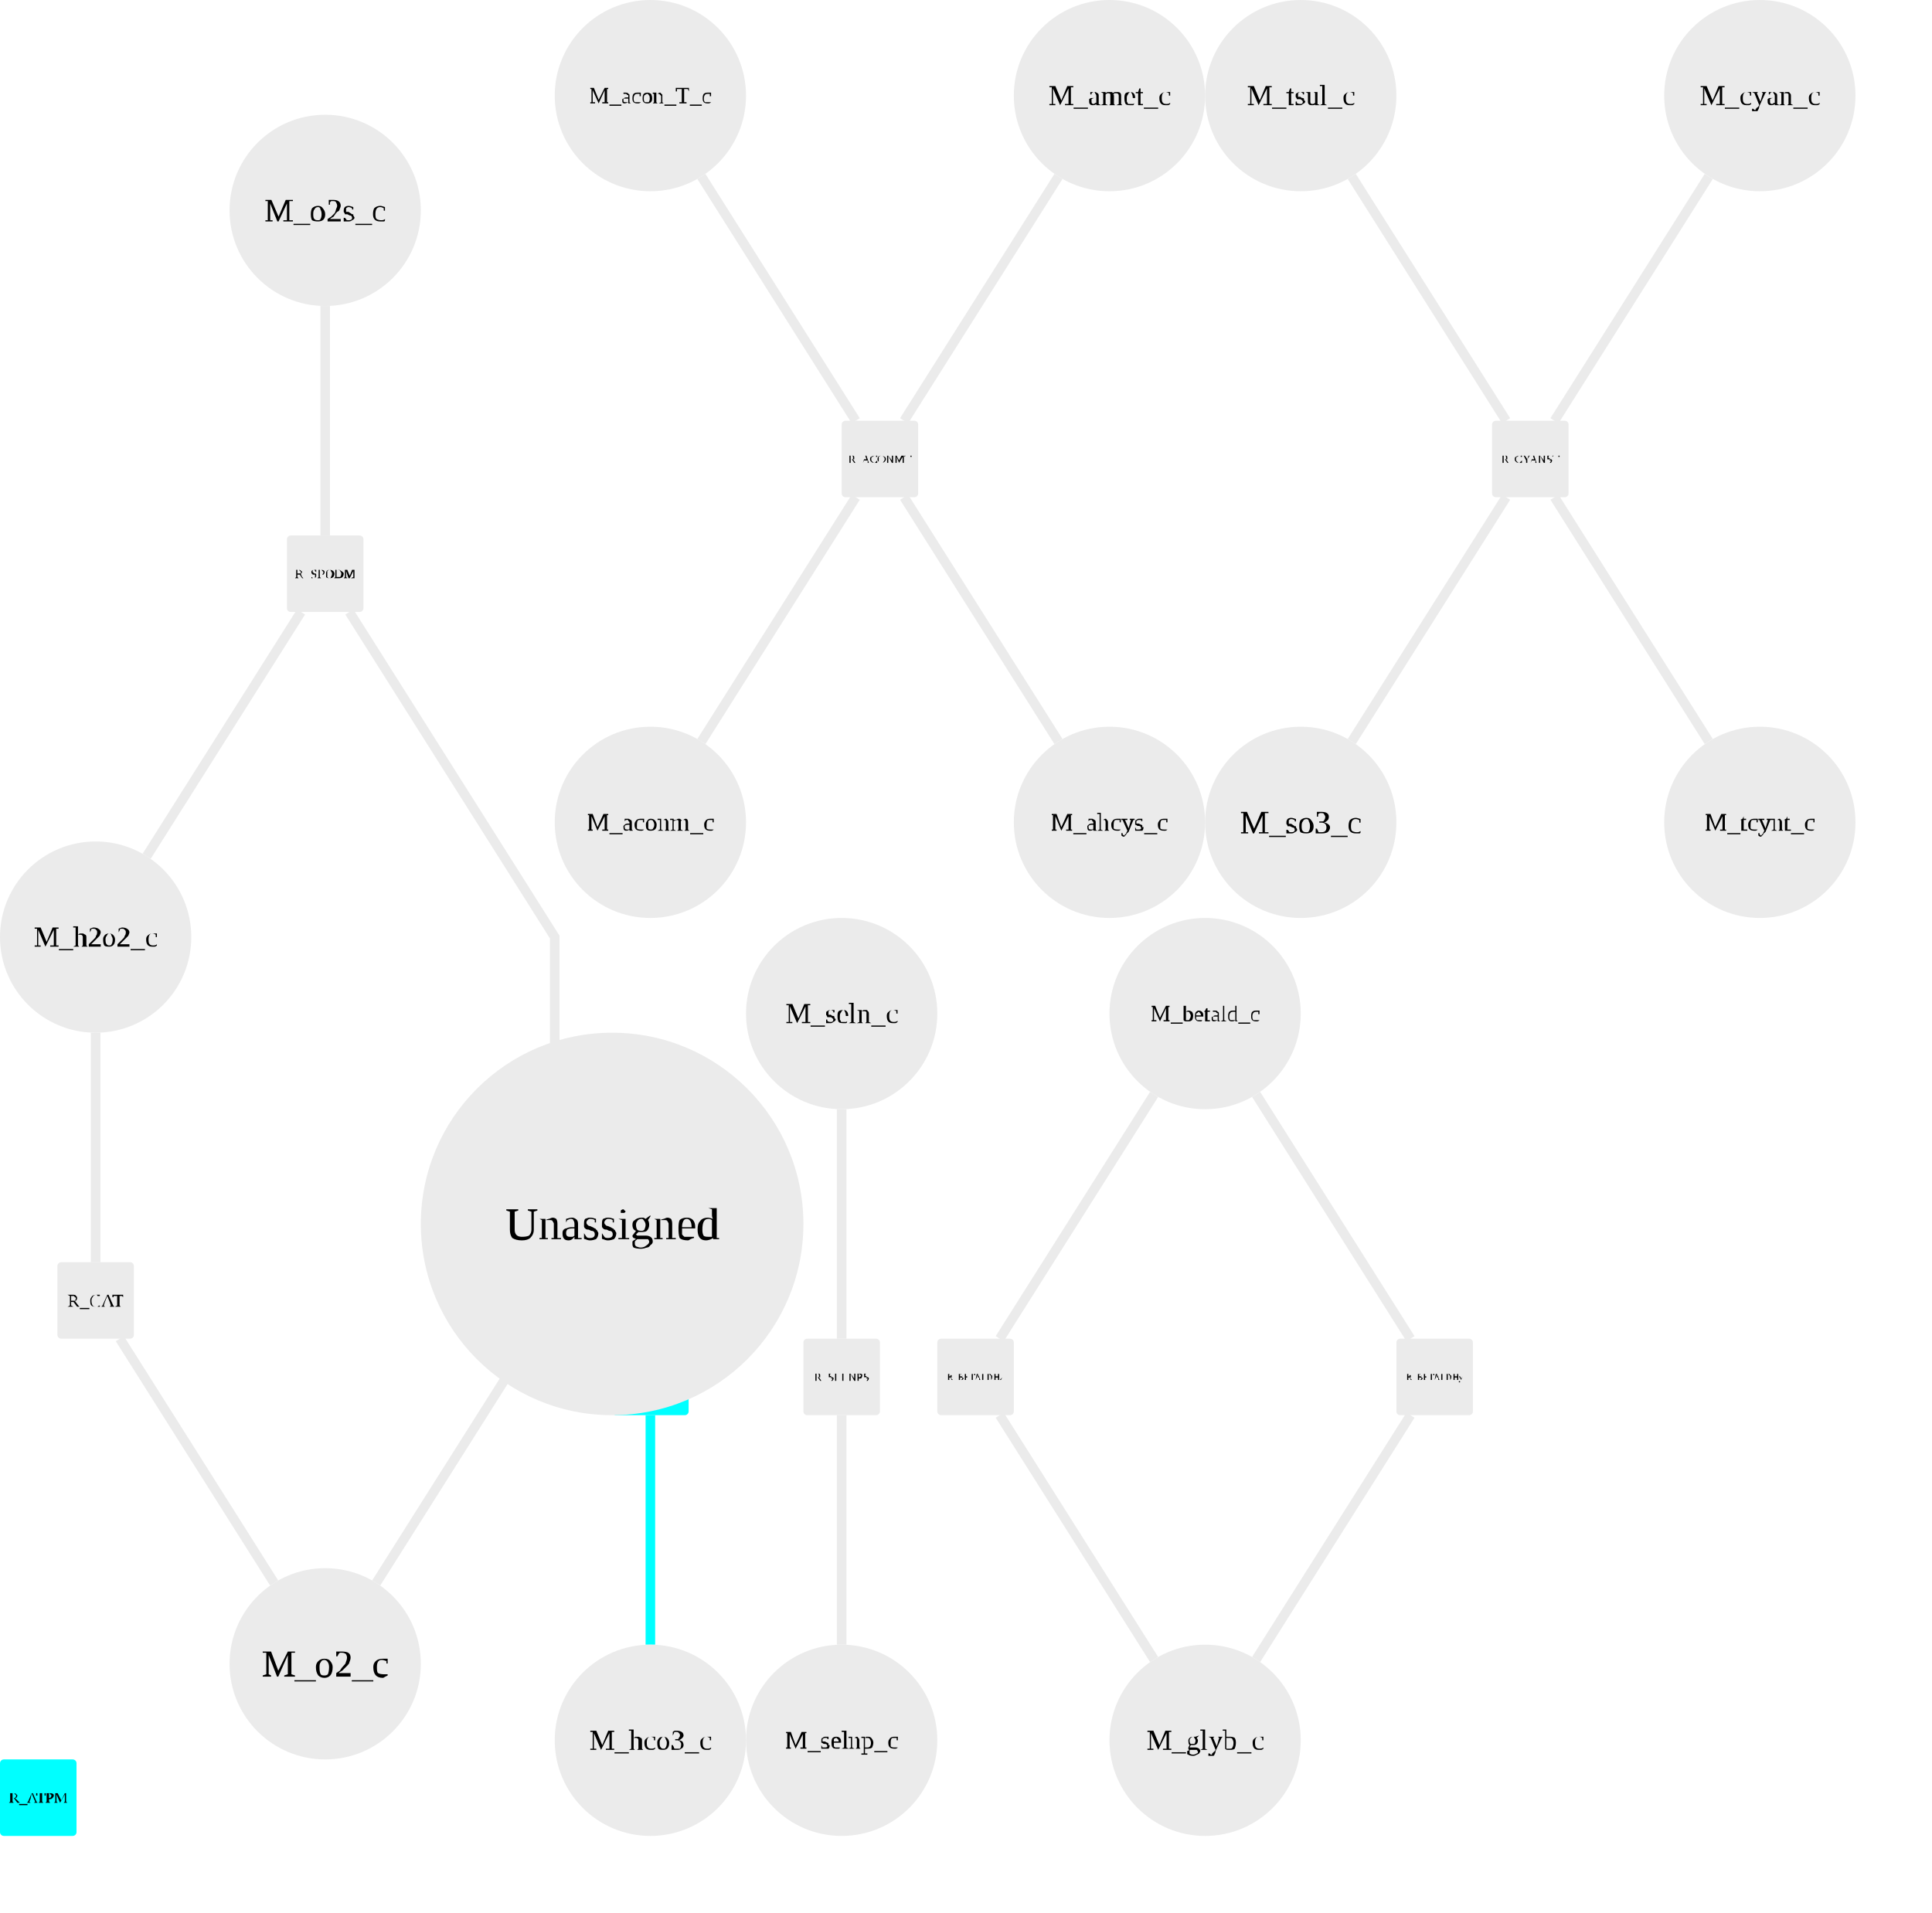
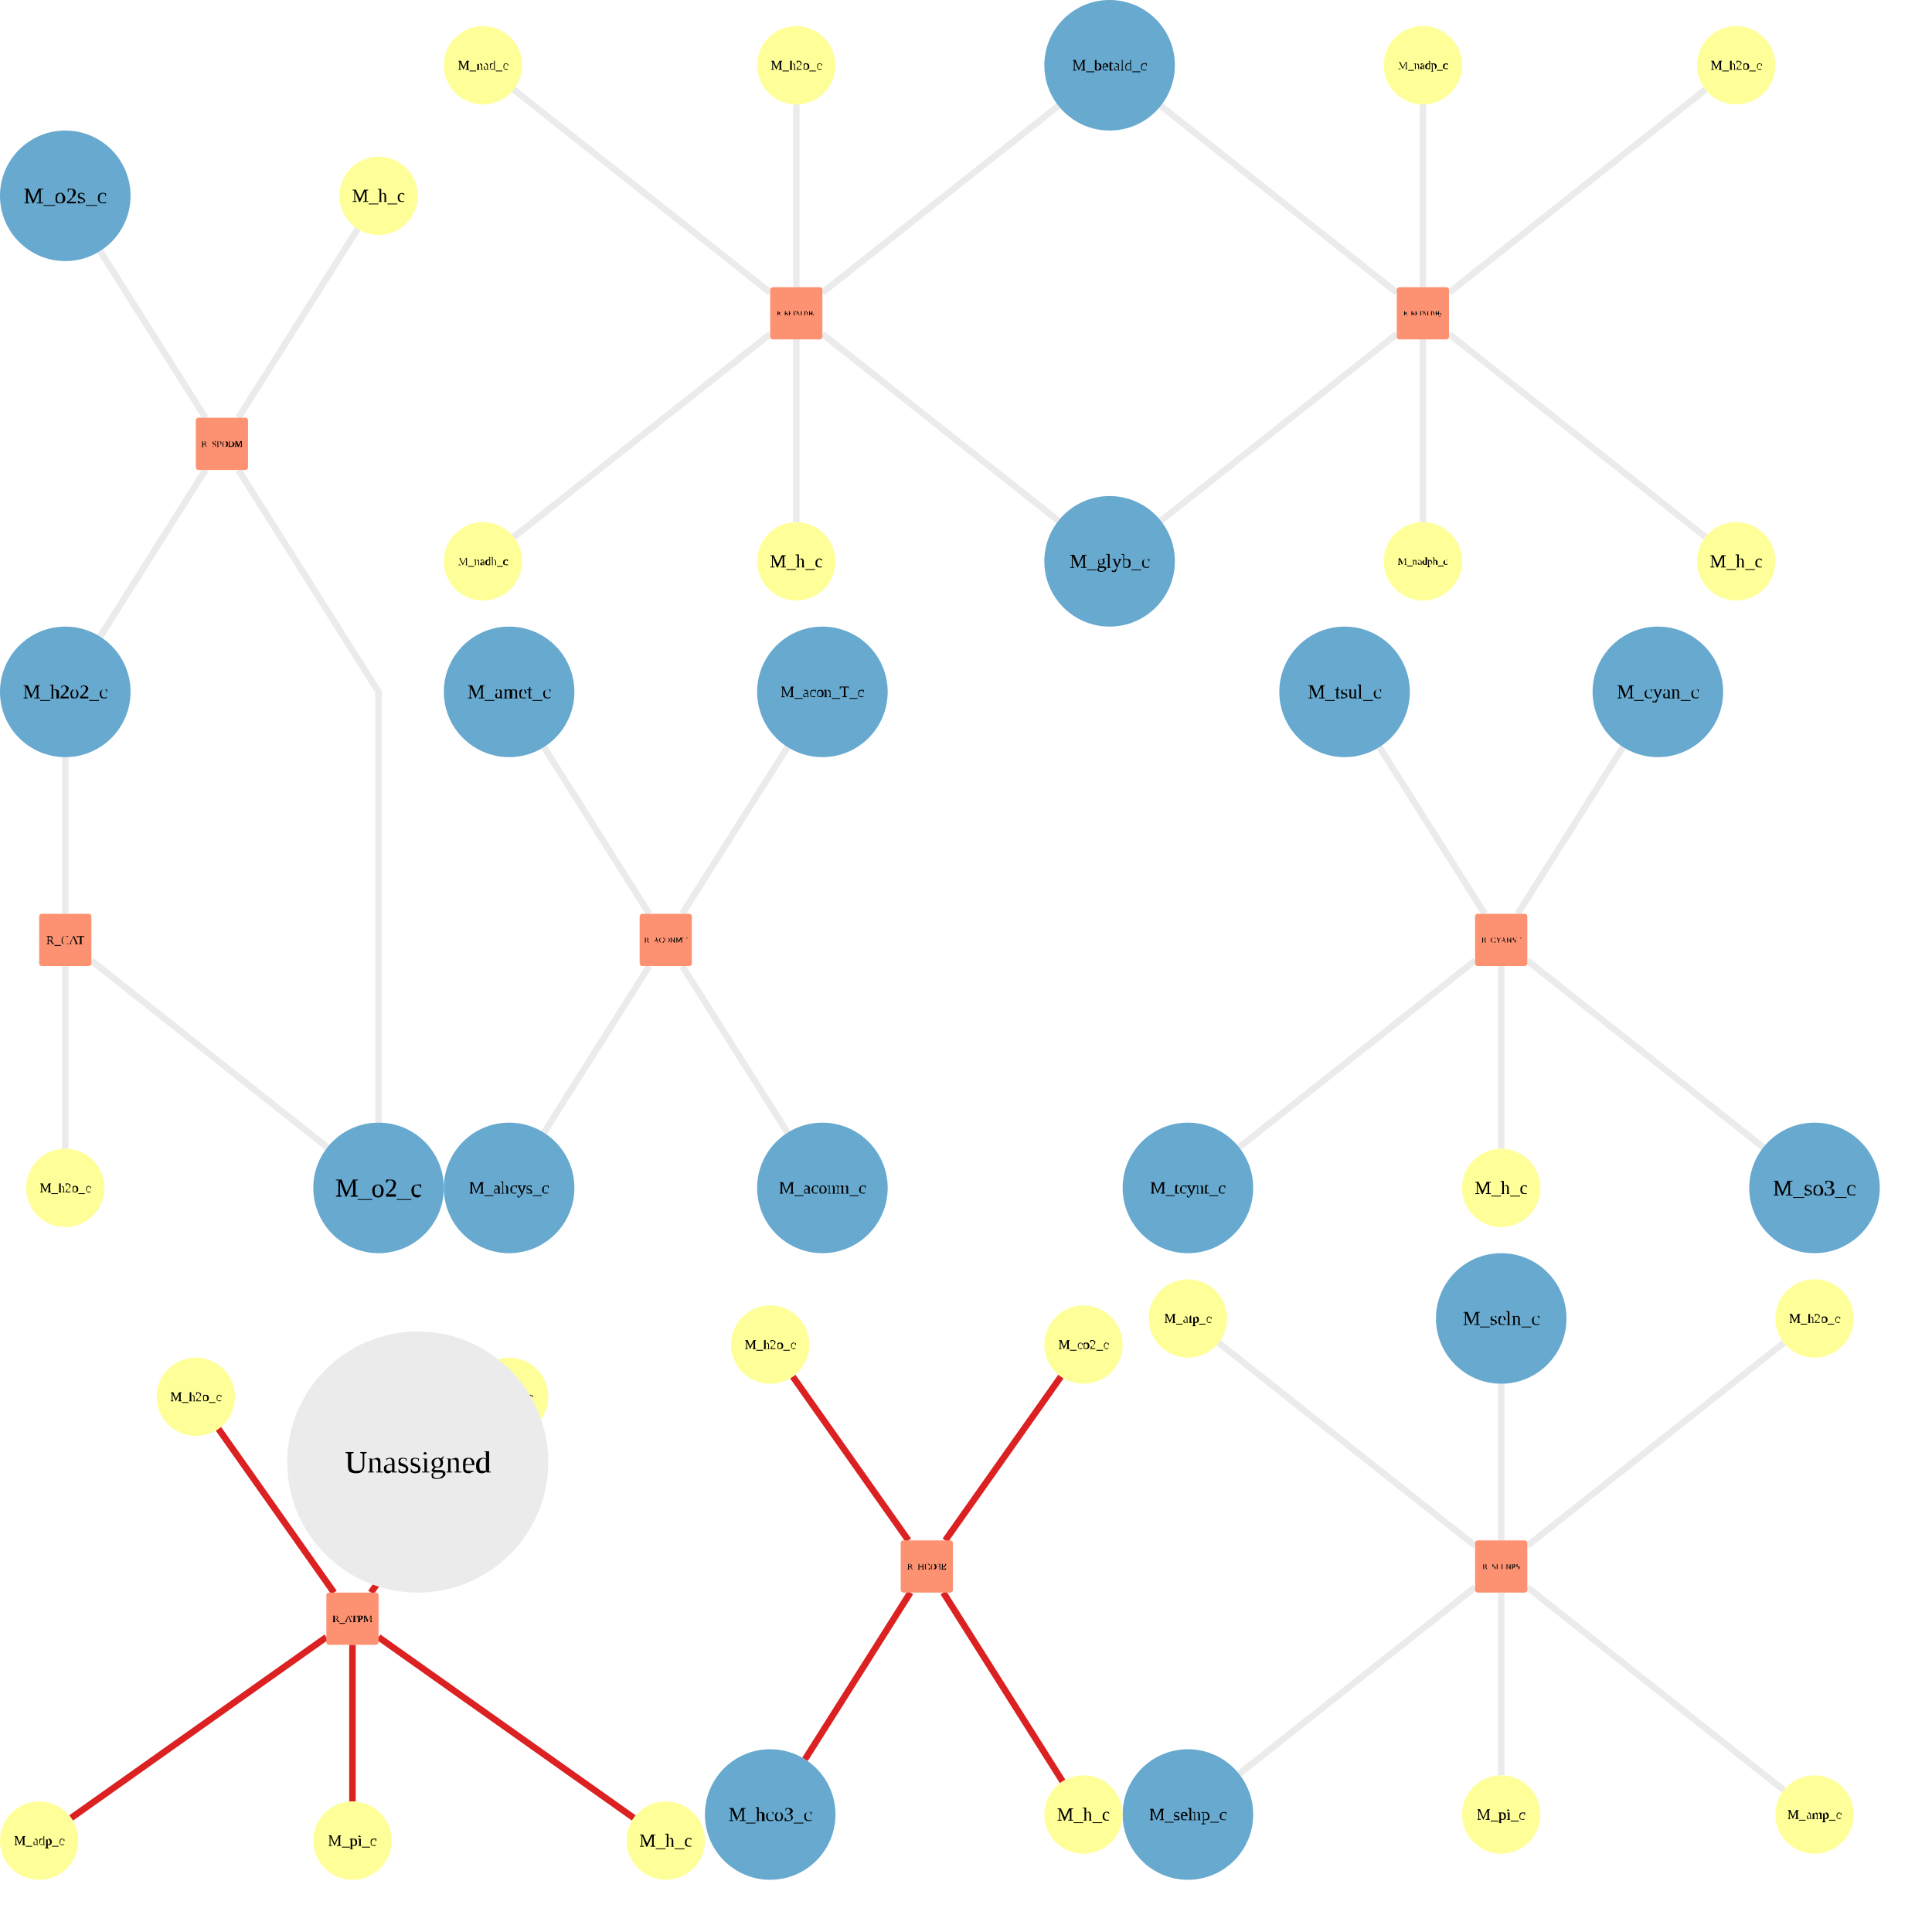
- <svg xmlns="http://www.w3.org/2000/svg" width="25.25" height="25" viewbox="0 0 35.25 35" version="1.1">
-   <rect width="25.25" height="25" fill="rgb(255,255,255)" />
-   <g desc="Graph" transform="translate(8,16) scale(1,-1)">
+ <svg xmlns="http://www.w3.org/2000/svg" width="37" height="37" viewbox="0 0 47 47" version="1.1">
+   <rect width="37" height="37" fill="rgb(255,255,255)" />
+   <g desc="Graph" transform="translate(8,28) scale(1,-1)">
    <g id="Edges" desc="This is the group of edges">
      <g id="0">
-         <path d="M 9.667,13.693 L 11.684,10.5" fill="none" stroke-width="0.125" stroke-opacity="1" stroke="rgb(235,235,235)" />
+         <path d="M 6.75,21.604 L 1.838,17.715" fill="none" stroke-width="0.125" stroke-opacity="1" stroke="rgb(235,235,235)" />
      </g>
      <g id="1">
-         <path d="M -3.434,8 L -0.75,3.75 -0.75,-1 -3.083,-4.693" fill="none" stroke-width="0.125" stroke-opacity="1" stroke="rgb(235,235,235)" />
+         <path d="M 1.838,26.285 L 6.75,22.396" fill="none" stroke-width="0.125" stroke-opacity="1" stroke="rgb(235,235,235)" />
      </g>
      <g id="2">
-         <path d="M -6.434,-1.5 L -4.417,-4.693" fill="none" stroke-width="0.125" stroke-opacity="1" stroke="rgb(235,235,235)" />
+         <path d="M 7.25,21.5 L 7.25,18" fill="none" stroke-width="0.125" stroke-opacity="1" stroke="rgb(235,235,235)" />
      </g>
      <g id="3">
-         <path d="M 0.5,-2.5 L 0.5,-5.5" fill="none" stroke-width="0.125" stroke-opacity="1" stroke="rgb(0,255,255)" />
+         <path d="M 7.25,26 L 7.25,22.5" fill="none" stroke-width="0.125" stroke-opacity="1" stroke="rgb(235,235,235)" />
      </g>
      <g id="4">
-         <path d="M -6.75,2.5 L -6.75,-0.5" fill="none" stroke-width="0.125" stroke-opacity="1" stroke="rgb(235,235,235)" />
+         <path d="M -1.15,23.616 L -3.434,20" fill="none" stroke-width="0.125" stroke-opacity="1" stroke="rgb(235,235,235)" />
      </g>
      <g id="5">
-         <path d="M 3.816,9.5 L 5.833,6.307" fill="none" stroke-width="0.125" stroke-opacity="1" stroke="rgb(235,235,235)" />
+         <path d="M -6.75,9.5 L -6.75,6" fill="none" stroke-width="0.125" stroke-opacity="1" stroke="rgb(235,235,235)" />
      </g>
      <g id="6">
-         <path d="M 12.316,9.5 L 14.332,6.307" fill="none" stroke-width="0.125" stroke-opacity="1" stroke="rgb(235,235,235)" />
+         <path d="M 19.75,21.604 L 24.662,17.715" fill="none" stroke-width="0.125" stroke-opacity="1" stroke="rgb(235,235,235)" />
      </g>
      <g id="7">
-         <path d="M 14.332,13.693 L 12.316,10.5" fill="none" stroke-width="0.125" stroke-opacity="1" stroke="rgb(235,235,235)" />
+         <path d="M 24.662,26.285 L 19.75,22.396" fill="none" stroke-width="0.125" stroke-opacity="1" stroke="rgb(235,235,235)" />
      </g>
      <g id="8">
-         <path d="M 1.167,13.693 L 3.184,10.5" fill="none" stroke-width="0.125" stroke-opacity="1" stroke="rgb(235,235,235)" />
+         <path d="M 19.25,26 L 19.25,22.5" fill="none" stroke-width="0.125" stroke-opacity="1" stroke="rgb(235,235,235)" />
      </g>
      <g id="9">
-         <path d="M 11.684,9.5 L 9.667,6.307" fill="none" stroke-width="0.125" stroke-opacity="1" stroke="rgb(235,235,235)" />
+         <path d="M 20.75,9.5 L 20.75,6" fill="none" stroke-width="0.125" stroke-opacity="1" stroke="rgb(235,235,235)" />
      </g>
      <g id="10">
-         <path d="M 10.434,-2.5 L 8.417,-5.693" fill="none" stroke-width="0.125" stroke-opacity="1" stroke="rgb(235,235,235)" />
+         <path d="M -0.75,-3.354 L 4.138,-6.816" fill="none" stroke-width="0.125" stroke-opacity="1" stroke="rgb(219,33,33)" />
      </g>
      <g id="11">
-         <path d="M 3.184,9.5 L 1.167,6.307" fill="none" stroke-width="0.125" stroke-opacity="1" stroke="rgb(235,235,235)" />
+         <path d="M 21.25,-2.396 L 26.162,-6.284" fill="none" stroke-width="0.125" stroke-opacity="1" stroke="rgb(235,235,235)" />
      </g>
      <g id="12">
-         <path d="M 8.417,1.693 L 10.434,-1.5" fill="none" stroke-width="0.125" stroke-opacity="1" stroke="rgb(235,235,235)" />
+         <path d="M 15.338,2.284 L 20.25,-1.604" fill="none" stroke-width="0.125" stroke-opacity="1" stroke="rgb(235,235,235)" />
      </g>
      <g id="13">
-         <path d="M 5.833,13.693 L 3.816,10.5" fill="none" stroke-width="0.125" stroke-opacity="1" stroke="rgb(235,235,235)" />
+         <path d="M 26.162,2.284 L 21.25,-1.604" fill="none" stroke-width="0.125" stroke-opacity="1" stroke="rgb(235,235,235)" />
      </g>
      <g id="14">
-         <path d="M 3,1.5 L 3,-1.5" fill="none" stroke-width="0.125" stroke-opacity="1" stroke="rgb(235,235,235)" />
+         <path d="M 10.066,-2.5 L 12.35,-6.116" fill="none" stroke-width="0.125" stroke-opacity="1" stroke="rgb(219,33,33)" />
      </g>
      <g id="15">
-         <path d="M 5.066,-2.5 L 7.083,-5.693" fill="none" stroke-width="0.125" stroke-opacity="1" stroke="rgb(235,235,235)" />
+         <path d="M -3.817,0.637 L -1.603,-2.5" fill="none" stroke-width="0.125" stroke-opacity="1" stroke="rgb(219,33,33)" />
      </g>
      <g id="16">
-         <path d="M -4.066,8 L -6.083,4.807" fill="none" stroke-width="0.125" stroke-opacity="1" stroke="rgb(235,235,235)" />
+         <path d="M 12.27,25.974 L 7.75,22.396" fill="none" stroke-width="0.125" stroke-opacity="1" stroke="rgb(235,235,235)" />
      </g>
      <g id="17">
-         <path d="M 3,-2.5 L 3,-5.5" fill="none" stroke-width="0.125" stroke-opacity="1" stroke="rgb(235,235,235)" />
+         <path d="M 20.25,-2.396 L 15.73,-5.974" fill="none" stroke-width="0.125" stroke-opacity="1" stroke="rgb(235,235,235)" />
      </g>
      <g id="18">
-         <path d="M 7.083,1.693 L 5.066,-1.5" fill="none" stroke-width="0.125" stroke-opacity="1" stroke="rgb(235,235,235)" />
+         <path d="M 2.417,13.693 L 4.434,10.5" fill="none" stroke-width="0.125" stroke-opacity="1" stroke="rgb(235,235,235)" />
      </g>
      <g id="19">
-         <path d="M -3.75,12 L -3.75,9" fill="none" stroke-width="0.125" stroke-opacity="1" stroke="rgb(235,235,235)" />
+         <path d="M 20.75,-2.5 L 20.75,-6" fill="none" stroke-width="0.125" stroke-opacity="1" stroke="rgb(235,235,235)" />
+       </g>
+       <g id="20">
+         <path d="M 7.75,21.604 L 12.27,18.026" fill="none" stroke-width="0.125" stroke-opacity="1" stroke="rgb(235,235,235)" />
+       </g>
+       <g id="21">
+         <path d="M -6.083,23.193 L -4.066,20" fill="none" stroke-width="0.125" stroke-opacity="1" stroke="rgb(235,235,235)" />
+       </g>
+       <g id="22">
+         <path d="M 20.75,1.5 L 20.75,-1.5" fill="none" stroke-width="0.125" stroke-opacity="1" stroke="rgb(235,235,235)" />
+       </g>
+       <g id="23">
+         <path d="M 19.25,21.5 L 19.25,18" fill="none" stroke-width="0.125" stroke-opacity="1" stroke="rgb(235,235,235)" />
+       </g>
+       <g id="24">
+         <path d="M 14.23,25.974 L 18.75,22.396" fill="none" stroke-width="0.125" stroke-opacity="1" stroke="rgb(235,235,235)" />
+       </g>
+       <g id="25">
+         <path d="M 5.066,9.5 L 7.083,6.307" fill="none" stroke-width="0.125" stroke-opacity="1" stroke="rgb(235,235,235)" />
+       </g>
+       <g id="26">
+         <path d="M 21.25,9.604 L 25.77,6.026" fill="none" stroke-width="0.125" stroke-opacity="1" stroke="rgb(235,235,235)" />
+       </g>
+       <g id="27">
+         <path d="M -1.75,-3.354 L -6.638,-6.816" fill="none" stroke-width="0.125" stroke-opacity="1" stroke="rgb(219,33,33)" />
+       </g>
+       <g id="28">
+         <path d="M 18.75,21.604 L 14.23,18.026" fill="none" stroke-width="0.125" stroke-opacity="1" stroke="rgb(235,235,235)" />
+       </g>
+       <g id="29">
+         <path d="M -6.25,9.604 L -1.73,6.026" fill="none" stroke-width="0.125" stroke-opacity="1" stroke="rgb(235,235,235)" />
+       </g>
+       <g id="30">
+         <path d="M 7.083,13.693 L 5.066,10.5" fill="none" stroke-width="0.125" stroke-opacity="1" stroke="rgb(235,235,235)" />
+       </g>
+       <g id="31">
+         <path d="M 7.183,1.637 L 9.397,-1.5" fill="none" stroke-width="0.125" stroke-opacity="1" stroke="rgb(219,33,33)" />
+       </g>
+       <g id="32">
+         <path d="M 1.317,0.637 L -0.897,-2.5" fill="none" stroke-width="0.125" stroke-opacity="1" stroke="rgb(219,33,33)" />
+       </g>
+       <g id="33">
+         <path d="M 23.082,13.693 L 21.066,10.5" fill="none" stroke-width="0.125" stroke-opacity="1" stroke="rgb(235,235,235)" />
+       </g>
+       <g id="34">
+         <path d="M 12.318,1.637 L 10.103,-1.5" fill="none" stroke-width="0.125" stroke-opacity="1" stroke="rgb(219,33,33)" />
+       </g>
+       <g id="35">
+         <path d="M -1.25,-3.5 L -1.25,-6.5" fill="none" stroke-width="0.125" stroke-opacity="1" stroke="rgb(219,33,33)" />
+       </g>
+       <g id="36">
+         <path d="M 20.25,9.604 L 15.73,6.026" fill="none" stroke-width="0.125" stroke-opacity="1" stroke="rgb(235,235,235)" />
+       </g>
+       <g id="37">
+         <path d="M 18.418,13.693 L 20.434,10.5" fill="none" stroke-width="0.125" stroke-opacity="1" stroke="rgb(235,235,235)" />
+       </g>
+       <g id="38">
+         <path d="M 4.434,9.5 L 2.417,6.307" fill="none" stroke-width="0.125" stroke-opacity="1" stroke="rgb(235,235,235)" />
+       </g>
+       <g id="39">
+         <path d="M -6.75,13.5 L -6.75,10.5" fill="none" stroke-width="0.125" stroke-opacity="1" stroke="rgb(235,235,235)" />
+       </g>
+       <g id="40">
+         <path d="M -4.066,19 L -6.083,15.807" fill="none" stroke-width="0.125" stroke-opacity="1" stroke="rgb(235,235,235)" />
+       </g>
+       <g id="41">
+         <path d="M 9.434,-2.5 L 7.417,-5.693" fill="none" stroke-width="0.125" stroke-opacity="1" stroke="rgb(219,33,33)" />
+       </g>
+       <g id="42">
+         <path d="M -3.434,19 L -0.75,14.75 -0.75,6.5" fill="none" stroke-width="0.125" stroke-opacity="1" stroke="rgb(235,235,235)" />
      </g>
    </g>
    <g id="Nodes" desc="This is the group of nodes">
      <g id="0">
-         <ellipse cx="9" cy="14.75" rx="1.25" ry="1.25" fill="rgb(235,235,235)" fill-opacity="1" />
-         <text x="9" y="-14.625" font-size="0.375" text-anchor="middle" transform="scale(1,-1)" stroke-width="0" fill="rgb(0,0,0)" fill-opacity="1">M_tsul_c</text>
+         <ellipse cx="1.25" cy="17.25" rx="0.75" ry="0.75" fill="rgb(255,255,153)" fill-opacity="1" />
+         <text x="1.25" y="-17.175" font-size="0.225" text-anchor="middle" transform="scale(1,-1)" stroke-width="0" fill="rgb(0,0,0)" fill-opacity="1">M_nadh_c</text>
      </g>
      <g id="1">
-         <rect x="3" y="9.5" width="1" height="1" rx="0.05" ry="0.05" fill="rgb(235,235,235)" fill-opacity="1" />
-         <text x="3.5" y="-9.95" font-size="0.15" text-anchor="middle" transform="scale(1,-1)" stroke-width="0" fill="rgb(0,0,0)" fill-opacity="1">R_ACONMT</text>
+         <ellipse cx="1.25" cy="26.75" rx="0.75" ry="0.75" fill="rgb(255,255,153)" fill-opacity="1" />
+         <text x="1.25" y="-26.664" font-size="0.257" text-anchor="middle" transform="scale(1,-1)" stroke-width="0" fill="rgb(0,0,0)" fill-opacity="1">M_nad_c</text>
      </g>
      <g id="2">
-         <ellipse cx="-6.75" cy="3.75" rx="1.25" ry="1.25" fill="rgb(235,235,235)" fill-opacity="1" />
-         <text x="-6.75" y="-3.625" font-size="0.375" text-anchor="middle" transform="scale(1,-1)" stroke-width="0" fill="rgb(0,0,0)" fill-opacity="1">M_h2o2_c</text>
+         <ellipse cx="6.75" cy="-6.75" rx="1.25" ry="1.25" fill="rgb(103,169,207)" fill-opacity="1" />
+         <text x="6.75" y="6.875" font-size="0.375" text-anchor="middle" transform="scale(1,-1)" stroke-width="0" fill="rgb(0,0,0)" fill-opacity="1">M_hco3_c</text>
      </g>
      <g id="3">
-         <ellipse cx="3" cy="2.75" rx="1.25" ry="1.25" fill="rgb(235,235,235)" fill-opacity="1" />
-         <text x="3" y="-2.625" font-size="0.375" text-anchor="middle" transform="scale(1,-1)" stroke-width="0" fill="rgb(0,0,0)" fill-opacity="1">M_seln_c</text>
+         <rect x="6.75" y="21.5" width="1" height="1" rx="0.05" ry="0.05" fill="rgb(252,146,114)" fill-opacity="1" />
+         <text x="7.25" y="-21.96" font-size="0.12" text-anchor="middle" transform="scale(1,-1)" stroke-width="0" fill="rgb(0,0,0)" fill-opacity="1">R_BETALDHx</text>
      </g>
      <g id="4">
-         <ellipse cx="-3.75" cy="13.25" rx="1.25" ry="1.25" fill="rgb(235,235,235)" fill-opacity="1" />
-         <text x="-3.75" y="-13.107" font-size="0.429" text-anchor="middle" transform="scale(1,-1)" stroke-width="0" fill="rgb(0,0,0)" fill-opacity="1">M_o2s_c</text>
+         <ellipse cx="-6.75" cy="14.75" rx="1.25" ry="1.25" fill="rgb(103,169,207)" fill-opacity="1" />
+         <text x="-6.75" y="-14.625" font-size="0.375" text-anchor="middle" transform="scale(1,-1)" stroke-width="0" fill="rgb(0,0,0)" fill-opacity="1">M_h2o2_c</text>
      </g>
      <g id="5">
-         <ellipse cx="9" cy="5.25" rx="1.25" ry="1.25" fill="rgb(235,235,235)" fill-opacity="1" />
-         <text x="9" y="-5.107" font-size="0.429" text-anchor="middle" transform="scale(1,-1)" stroke-width="0" fill="rgb(0,0,0)" fill-opacity="1">M_so3_c</text>
+         <ellipse cx="-7.25" cy="-7.25" rx="0.75" ry="0.75" fill="rgb(255,255,153)" fill-opacity="1" />
+         <text x="-7.25" y="7.336" font-size="0.257" text-anchor="middle" transform="scale(1,-1)" stroke-width="0" fill="rgb(0,0,0)" fill-opacity="1">M_adp_c</text>
      </g>
      <g id="6">
-         <ellipse cx="0.5" cy="5.25" rx="1.25" ry="1.25" fill="rgb(235,235,235)" fill-opacity="1" />
-         <text x="0.5" y="-5.139" font-size="0.333" text-anchor="middle" transform="scale(1,-1)" stroke-width="0" fill="rgb(0,0,0)" fill-opacity="1">M_aconm_c</text>
+         <ellipse cx="14.75" cy="5.25" rx="1.25" ry="1.25" fill="rgb(103,169,207)" fill-opacity="1" />
+         <text x="14.75" y="-5.139" font-size="0.333" text-anchor="middle" transform="scale(1,-1)" stroke-width="0" fill="rgb(0,0,0)" fill-opacity="1">M_tcynt_c</text>
      </g>
      <g id="7">
-         <rect x="0" y="-2.5" width="1" height="1" rx="0.05" ry="0.05" fill="rgb(0,255,255)" fill-opacity="1" />
-         <text x="0.5" y="2.057" font-size="0.171" text-anchor="middle" transform="scale(1,-1)" stroke-width="0" fill="rgb(0,0,0)" fill-opacity="1">R_HCO3E</text>
+         <ellipse cx="20.75" cy="5.25" rx="0.75" ry="0.75" fill="rgb(255,255,153)" fill-opacity="1" />
+         <text x="20.75" y="-5.13" font-size="0.36" text-anchor="middle" transform="scale(1,-1)" stroke-width="0" fill="rgb(0,0,0)" fill-opacity="1">M_h_c</text>
      </g>
      <g id="8">
-         <ellipse cx="7.75" cy="-6.75" rx="1.25" ry="1.25" fill="rgb(235,235,235)" fill-opacity="1" />
-         <text x="7.75" y="6.875" font-size="0.375" text-anchor="middle" transform="scale(1,-1)" stroke-width="0" fill="rgb(0,0,0)" fill-opacity="1">M_glyb_c</text>
+         <rect x="18.75" y="21.5" width="1" height="1" rx="0.05" ry="0.05" fill="rgb(252,146,114)" fill-opacity="1" />
+         <text x="19.25" y="-21.96" font-size="0.12" text-anchor="middle" transform="scale(1,-1)" stroke-width="0" fill="rgb(0,0,0)" fill-opacity="1">R_BETALDHy</text>
      </g>
      <g id="9">
-         <rect x="4.25" y="-2.5" width="1" height="1" rx="0.05" ry="0.05" fill="rgb(235,235,235)" fill-opacity="1" />
-         <text x="4.75" y="2.04" font-size="0.12" text-anchor="middle" transform="scale(1,-1)" stroke-width="0" fill="rgb(0,0,0)" fill-opacity="1">R_BETALDHx</text>
+         <ellipse cx="-0.75" cy="5.25" rx="1.25" ry="1.25" fill="rgb(103,169,207)" fill-opacity="1" />
+         <text x="-0.75" y="-5.083" font-size="0.5" text-anchor="middle" transform="scale(1,-1)" stroke-width="0" fill="rgb(0,0,0)" fill-opacity="1">M_o2_c</text>
      </g>
      <g id="10">
-         <ellipse cx="-3.75" cy="-5.75" rx="1.25" ry="1.25" fill="rgb(235,235,235)" fill-opacity="1" />
-         <text x="-3.75" y="5.917" font-size="0.5" text-anchor="middle" transform="scale(1,-1)" stroke-width="0" fill="rgb(0,0,0)" fill-opacity="1">M_o2_c</text>
+         <ellipse cx="1.75" cy="5.25" rx="1.25" ry="1.25" fill="rgb(103,169,207)" fill-opacity="1" />
+         <text x="1.75" y="-5.139" font-size="0.333" text-anchor="middle" transform="scale(1,-1)" stroke-width="0" fill="rgb(0,0,0)" fill-opacity="1">M_ahcys_c</text>
      </g>
      <g id="11">
-         <ellipse cx="0.5" cy="14.75" rx="1.25" ry="1.25" fill="rgb(235,235,235)" fill-opacity="1" />
-         <text x="0.5" y="-14.65" font-size="0.3" text-anchor="middle" transform="scale(1,-1)" stroke-width="0" fill="rgb(0,0,0)" fill-opacity="1">M_acon_T_c</text>
+         <ellipse cx="14.75" cy="-6.75" rx="1.25" ry="1.25" fill="rgb(103,169,207)" fill-opacity="1" />
+         <text x="14.75" y="6.861" font-size="0.333" text-anchor="middle" transform="scale(1,-1)" stroke-width="0" fill="rgb(0,0,0)" fill-opacity="1">M_selnp_c</text>
      </g>
      <g id="12">
-         <ellipse cx="7.75" cy="2.75" rx="1.25" ry="1.25" fill="rgb(235,235,235)" fill-opacity="1" />
-         <text x="7.75" y="-2.65" font-size="0.3" text-anchor="middle" transform="scale(1,-1)" stroke-width="0" fill="rgb(0,0,0)" fill-opacity="1">M_betald_c</text>
+         <ellipse cx="1.75" cy="14.75" rx="1.25" ry="1.25" fill="rgb(103,169,207)" fill-opacity="1" />
+         <text x="1.75" y="-14.625" font-size="0.375" text-anchor="middle" transform="scale(1,-1)" stroke-width="0" fill="rgb(0,0,0)" fill-opacity="1">M_amet_c</text>
      </g>
      <g id="13">
-         <rect x="2.5" y="-2.5" width="1" height="1" rx="0.05" ry="0.05" fill="rgb(235,235,235)" fill-opacity="1" />
-         <text x="3" y="2.05" font-size="0.15" text-anchor="middle" transform="scale(1,-1)" stroke-width="0" fill="rgb(0,0,0)" fill-opacity="1">R_SELNPS</text>
+         <ellipse cx="13.25" cy="26.75" rx="1.25" ry="1.25" fill="rgb(103,169,207)" fill-opacity="1" />
+         <text x="13.25" y="-26.65" font-size="0.3" text-anchor="middle" transform="scale(1,-1)" stroke-width="0" fill="rgb(0,0,0)" fill-opacity="1">M_betald_c</text>
      </g>
      <g id="14">
-         <ellipse cx="3" cy="-6.75" rx="1.25" ry="1.25" fill="rgb(235,235,235)" fill-opacity="1" />
-         <text x="3" y="6.861" font-size="0.333" text-anchor="middle" transform="scale(1,-1)" stroke-width="0" fill="rgb(0,0,0)" fill-opacity="1">M_selnp_c</text>
+         <ellipse cx="6.75" cy="2.25" rx="0.75" ry="0.75" fill="rgb(255,255,153)" fill-opacity="1" />
+         <text x="6.75" y="-2.164" font-size="0.257" text-anchor="middle" transform="scale(1,-1)" stroke-width="0" fill="rgb(0,0,0)" fill-opacity="1">M_h2o_c</text>
      </g>
      <g id="15">
-         <rect x="-8" y="-8" width="1" height="1" rx="0.05" ry="0.05" fill="rgb(0,255,255)" fill-opacity="1" />
-         <text x="-7.5" y="7.567" font-size="0.2" text-anchor="middle" transform="scale(1,-1)" stroke-width="0" fill="rgb(0,0,0)" fill-opacity="1">R_ATPM</text>
+         <ellipse cx="7.75" cy="14.75" rx="1.25" ry="1.25" fill="rgb(103,169,207)" fill-opacity="1" />
+         <text x="7.75" y="-14.65" font-size="0.3" text-anchor="middle" transform="scale(1,-1)" stroke-width="0" fill="rgb(0,0,0)" fill-opacity="1">M_acon_T_c</text>
      </g>
      <g id="16">
-         <rect x="11.5" y="9.5" width="1" height="1" rx="0.05" ry="0.05" fill="rgb(235,235,235)" fill-opacity="1" />
-         <text x="12" y="-9.95" font-size="0.15" text-anchor="middle" transform="scale(1,-1)" stroke-width="0" fill="rgb(0,0,0)" fill-opacity="1">R_CYANST</text>
+         <ellipse cx="13.25" cy="17.25" rx="1.25" ry="1.25" fill="rgb(103,169,207)" fill-opacity="1" />
+         <text x="13.25" y="-17.125" font-size="0.375" text-anchor="middle" transform="scale(1,-1)" stroke-width="0" fill="rgb(0,0,0)" fill-opacity="1">M_glyb_c</text>
      </g>
      <g id="17">
-         <ellipse cx="15" cy="14.75" rx="1.25" ry="1.25" fill="rgb(235,235,235)" fill-opacity="1" />
-         <text x="15" y="-14.625" font-size="0.375" text-anchor="middle" transform="scale(1,-1)" stroke-width="0" fill="rgb(0,0,0)" fill-opacity="1">M_cyan_c</text>
+         <rect x="20.25" y="-2.5" width="1" height="1" rx="0.05" ry="0.05" fill="rgb(252,146,114)" fill-opacity="1" />
+         <text x="20.75" y="2.05" font-size="0.15" text-anchor="middle" transform="scale(1,-1)" stroke-width="0" fill="rgb(0,0,0)" fill-opacity="1">R_SELNPS</text>
      </g>
      <g id="18">
-         <rect x="10.25" y="-2.5" width="1" height="1" rx="0.05" ry="0.05" fill="rgb(235,235,235)" fill-opacity="1" />
-         <text x="10.75" y="2.04" font-size="0.12" text-anchor="middle" transform="scale(1,-1)" stroke-width="0" fill="rgb(0,0,0)" fill-opacity="1">R_BETALDHy</text>
+         <ellipse cx="-4.25" cy="1.25" rx="0.75" ry="0.75" fill="rgb(255,255,153)" fill-opacity="1" />
+         <text x="-4.25" y="-1.164" font-size="0.257" text-anchor="middle" transform="scale(1,-1)" stroke-width="0" fill="rgb(0,0,0)" fill-opacity="1">M_h2o_c</text>
      </g>
      <g id="19">
-         <ellipse cx="15" cy="5.25" rx="1.25" ry="1.25" fill="rgb(235,235,235)" fill-opacity="1" />
-         <text x="15" y="-5.139" font-size="0.333" text-anchor="middle" transform="scale(1,-1)" stroke-width="0" fill="rgb(0,0,0)" fill-opacity="1">M_tcynt_c</text>
+         <rect x="20.25" y="9.5" width="1" height="1" rx="0.05" ry="0.05" fill="rgb(252,146,114)" fill-opacity="1" />
+         <text x="20.75" y="-9.95" font-size="0.15" text-anchor="middle" transform="scale(1,-1)" stroke-width="0" fill="rgb(0,0,0)" fill-opacity="1">R_CYANST</text>
      </g>
      <g id="20">
-         <rect x="-7.25" y="-1.5" width="1" height="1" rx="0.05" ry="0.05" fill="rgb(235,235,235)" fill-opacity="1" />
-         <text x="-6.75" y="1.08" font-size="0.24" text-anchor="middle" transform="scale(1,-1)" stroke-width="0" fill="rgb(0,0,0)" fill-opacity="1">R_CAT</text>
+         <rect x="9.25" y="-2.5" width="1" height="1" rx="0.05" ry="0.05" fill="rgb(252,146,114)" fill-opacity="1" />
+         <text x="9.75" y="2.057" font-size="0.171" text-anchor="middle" transform="scale(1,-1)" stroke-width="0" fill="rgb(0,0,0)" fill-opacity="1">R_HCO3E</text>
      </g>
      <g id="21">
-         <ellipse cx="0.5" cy="-6.75" rx="1.25" ry="1.25" fill="rgb(235,235,235)" fill-opacity="1" />
-         <text x="0.5" y="6.875" font-size="0.375" text-anchor="middle" transform="scale(1,-1)" stroke-width="0" fill="rgb(0,0,0)" fill-opacity="1">M_hco3_c</text>
+         <rect x="-7.25" y="9.5" width="1" height="1" rx="0.05" ry="0.05" fill="rgb(252,146,114)" fill-opacity="1" />
+         <text x="-6.75" y="-9.92" font-size="0.24" text-anchor="middle" transform="scale(1,-1)" stroke-width="0" fill="rgb(0,0,0)" fill-opacity="1">R_CAT</text>
      </g>
      <g id="22">
-         <rect x="-4.25" y="8" width="1" height="1" rx="0.05" ry="0.05" fill="rgb(235,235,235)" fill-opacity="1" />
-         <text x="-3.75" y="-8.443" font-size="0.171" text-anchor="middle" transform="scale(1,-1)" stroke-width="0" fill="rgb(0,0,0)" fill-opacity="1">R_SPODM</text>
+         <ellipse cx="14.75" cy="2.75" rx="0.75" ry="0.75" fill="rgb(255,255,153)" fill-opacity="1" />
+         <text x="14.75" y="-2.664" font-size="0.257" text-anchor="middle" transform="scale(1,-1)" stroke-width="0" fill="rgb(0,0,0)" fill-opacity="1">M_atp_c</text>
      </g>
      <g id="23">
-         <ellipse cx="6.5" cy="5.25" rx="1.25" ry="1.25" fill="rgb(235,235,235)" fill-opacity="1" />
-         <text x="6.5" y="-5.139" font-size="0.333" text-anchor="middle" transform="scale(1,-1)" stroke-width="0" fill="rgb(0,0,0)" fill-opacity="1">M_ahcys_c</text>
+         <rect x="-4.25" y="19" width="1" height="1" rx="0.05" ry="0.05" fill="rgb(252,146,114)" fill-opacity="1" />
+         <text x="-3.75" y="-19.443" font-size="0.171" text-anchor="middle" transform="scale(1,-1)" stroke-width="0" fill="rgb(0,0,0)" fill-opacity="1">R_SPODM</text>
      </g>
      <g id="24">
-         <ellipse cx="6.5" cy="14.75" rx="1.25" ry="1.25" fill="rgb(235,235,235)" fill-opacity="1" />
-         <text x="6.5" y="-14.625" font-size="0.375" text-anchor="middle" transform="scale(1,-1)" stroke-width="0" fill="rgb(0,0,0)" fill-opacity="1">M_amet_c</text>
+         <ellipse cx="-6.75" cy="24.25" rx="1.25" ry="1.25" fill="rgb(103,169,207)" fill-opacity="1" />
+         <text x="-6.75" y="-24.107" font-size="0.429" text-anchor="middle" transform="scale(1,-1)" stroke-width="0" fill="rgb(0,0,0)" fill-opacity="1">M_o2s_c</text>
      </g>
      <g id="25">
+         <ellipse cx="20.75" cy="2.75" rx="1.25" ry="1.25" fill="rgb(103,169,207)" fill-opacity="1" />
+         <text x="20.75" y="-2.625" font-size="0.375" text-anchor="middle" transform="scale(1,-1)" stroke-width="0" fill="rgb(0,0,0)" fill-opacity="1">M_seln_c</text>
+       </g>
+       <g id="26">
+         <rect x="-1.75" y="-3.5" width="1" height="1" rx="0.05" ry="0.05" fill="rgb(252,146,114)" fill-opacity="1" />
+         <text x="-1.25" y="3.067" font-size="0.2" text-anchor="middle" transform="scale(1,-1)" stroke-width="0" fill="rgb(0,0,0)" fill-opacity="1">R_ATPM</text>
+       </g>
+       <g id="27">
+         <rect x="4.25" y="9.5" width="1" height="1" rx="0.05" ry="0.05" fill="rgb(252,146,114)" fill-opacity="1" />
+         <text x="4.75" y="-9.95" font-size="0.15" text-anchor="middle" transform="scale(1,-1)" stroke-width="0" fill="rgb(0,0,0)" fill-opacity="1">R_ACONMT</text>
+       </g>
+       <g id="28">
+         <ellipse cx="26.75" cy="5.25" rx="1.25" ry="1.25" fill="rgb(103,169,207)" fill-opacity="1" />
+         <text x="26.75" y="-5.107" font-size="0.429" text-anchor="middle" transform="scale(1,-1)" stroke-width="0" fill="rgb(0,0,0)" fill-opacity="1">M_so3_c</text>
+       </g>
+       <g id="29">
+         <ellipse cx="17.75" cy="14.75" rx="1.25" ry="1.25" fill="rgb(103,169,207)" fill-opacity="1" />
+         <text x="17.75" y="-14.625" font-size="0.375" text-anchor="middle" transform="scale(1,-1)" stroke-width="0" fill="rgb(0,0,0)" fill-opacity="1">M_tsul_c</text>
+       </g>
+       <g id="30">
+         <ellipse cx="7.75" cy="5.25" rx="1.25" ry="1.25" fill="rgb(103,169,207)" fill-opacity="1" />
+         <text x="7.75" y="-5.139" font-size="0.333" text-anchor="middle" transform="scale(1,-1)" stroke-width="0" fill="rgb(0,0,0)" fill-opacity="1">M_aconm_c</text>
+       </g>
+       <g id="31">
+         <ellipse cx="12.75" cy="2.25" rx="0.75" ry="0.75" fill="rgb(255,255,153)" fill-opacity="1" />
+         <text x="12.75" y="-2.164" font-size="0.257" text-anchor="middle" transform="scale(1,-1)" stroke-width="0" fill="rgb(0,0,0)" fill-opacity="1">M_co2_c</text>
+       </g>
+       <g id="32">
+         <ellipse cx="12.75" cy="-6.75" rx="0.75" ry="0.75" fill="rgb(255,255,153)" fill-opacity="1" />
+         <text x="12.75" y="6.87" font-size="0.36" text-anchor="middle" transform="scale(1,-1)" stroke-width="0" fill="rgb(0,0,0)" fill-opacity="1">M_h_c</text>
+       </g>
+       <g id="33">
+         <ellipse cx="20.75" cy="-6.75" rx="0.75" ry="0.75" fill="rgb(255,255,153)" fill-opacity="1" />
+         <text x="20.75" y="6.85" font-size="0.3" text-anchor="middle" transform="scale(1,-1)" stroke-width="0" fill="rgb(0,0,0)" fill-opacity="1">M_pi_c</text>
+       </g>
+       <g id="34">
+         <ellipse cx="26.75" cy="2.75" rx="0.75" ry="0.75" fill="rgb(255,255,153)" fill-opacity="1" />
+         <text x="26.75" y="-2.664" font-size="0.257" text-anchor="middle" transform="scale(1,-1)" stroke-width="0" fill="rgb(0,0,0)" fill-opacity="1">M_h2o_c</text>
+       </g>
+       <g id="35">
+         <ellipse cx="23.75" cy="14.75" rx="1.25" ry="1.25" fill="rgb(103,169,207)" fill-opacity="1" />
+         <text x="23.75" y="-14.625" font-size="0.375" text-anchor="middle" transform="scale(1,-1)" stroke-width="0" fill="rgb(0,0,0)" fill-opacity="1">M_cyan_c</text>
+       </g>
+       <g id="36">
+         <ellipse cx="26.75" cy="-6.75" rx="0.75" ry="0.75" fill="rgb(255,255,153)" fill-opacity="1" />
+         <text x="26.75" y="6.836" font-size="0.257" text-anchor="middle" transform="scale(1,-1)" stroke-width="0" fill="rgb(0,0,0)" fill-opacity="1">M_amp_c</text>
+       </g>
+       <g id="37">
+         <ellipse cx="-1.25" cy="-7.25" rx="0.75" ry="0.75" fill="rgb(255,255,153)" fill-opacity="1" />
+         <text x="-1.25" y="7.35" font-size="0.3" text-anchor="middle" transform="scale(1,-1)" stroke-width="0" fill="rgb(0,0,0)" fill-opacity="1">M_pi_c</text>
+       </g>
+       <g id="38">
+         <ellipse cx="4.75" cy="-7.25" rx="0.75" ry="0.75" fill="rgb(255,255,153)" fill-opacity="1" />
+         <text x="4.75" y="7.37" font-size="0.36" text-anchor="middle" transform="scale(1,-1)" stroke-width="0" fill="rgb(0,0,0)" fill-opacity="1">M_h_c</text>
+       </g>
+       <g id="39">
+         <ellipse cx="1.75" cy="1.25" rx="0.75" ry="0.75" fill="rgb(255,255,153)" fill-opacity="1" />
+         <text x="1.75" y="-1.164" font-size="0.257" text-anchor="middle" transform="scale(1,-1)" stroke-width="0" fill="rgb(0,0,0)" fill-opacity="1">M_atp_c</text>
+       </g>
+       <g id="40">
+         <ellipse cx="19.25" cy="17.25" rx="0.75" ry="0.75" fill="rgb(255,255,153)" fill-opacity="1" />
+         <text x="19.25" y="-17.183" font-size="0.2" text-anchor="middle" transform="scale(1,-1)" stroke-width="0" fill="rgb(0,0,0)" fill-opacity="1">M_nadph_c</text>
+       </g>
+       <g id="41">
+         <ellipse cx="19.25" cy="26.75" rx="0.75" ry="0.75" fill="rgb(255,255,153)" fill-opacity="1" />
+         <text x="19.25" y="-26.675" font-size="0.225" text-anchor="middle" transform="scale(1,-1)" stroke-width="0" fill="rgb(0,0,0)" fill-opacity="1">M_nadp_c</text>
+       </g>
+       <g id="42">
+         <ellipse cx="25.25" cy="26.75" rx="0.75" ry="0.75" fill="rgb(255,255,153)" fill-opacity="1" />
+         <text x="25.25" y="-26.664" font-size="0.257" text-anchor="middle" transform="scale(1,-1)" stroke-width="0" fill="rgb(0,0,0)" fill-opacity="1">M_h2o_c</text>
+       </g>
+       <g id="43">
+         <ellipse cx="25.25" cy="17.25" rx="0.75" ry="0.75" fill="rgb(255,255,153)" fill-opacity="1" />
+         <text x="25.25" y="-17.13" font-size="0.36" text-anchor="middle" transform="scale(1,-1)" stroke-width="0" fill="rgb(0,0,0)" fill-opacity="1">M_h_c</text>
+       </g>
+       <g id="44">
+         <ellipse cx="-6.75" cy="5.25" rx="0.75" ry="0.75" fill="rgb(255,255,153)" fill-opacity="1" />
+         <text x="-6.75" y="-5.164" font-size="0.257" text-anchor="middle" transform="scale(1,-1)" stroke-width="0" fill="rgb(0,0,0)" fill-opacity="1">M_h2o_c</text>
+       </g>
+       <g id="45">
+         <ellipse cx="-0.75" cy="24.25" rx="0.75" ry="0.75" fill="rgb(255,255,153)" fill-opacity="1" />
+         <text x="-0.75" y="-24.13" font-size="0.36" text-anchor="middle" transform="scale(1,-1)" stroke-width="0" fill="rgb(0,0,0)" fill-opacity="1">M_h_c</text>
+       </g>
+       <g id="46">
+         <ellipse cx="7.25" cy="26.75" rx="0.75" ry="0.75" fill="rgb(255,255,153)" fill-opacity="1" />
+         <text x="7.25" y="-26.664" font-size="0.257" text-anchor="middle" transform="scale(1,-1)" stroke-width="0" fill="rgb(0,0,0)" fill-opacity="1">M_h2o_c</text>
+       </g>
+       <g id="47">
+         <ellipse cx="7.25" cy="17.25" rx="0.75" ry="0.75" fill="rgb(255,255,153)" fill-opacity="1" />
+         <text x="7.25" y="-17.13" font-size="0.36" text-anchor="middle" transform="scale(1,-1)" stroke-width="0" fill="rgb(0,0,0)" fill-opacity="1">M_h_c</text>
+       </g>
+       <g id="48">
        <ellipse cx="0" cy="0" rx="2.5" ry="2.5" fill="rgb(235,235,235)" fill-opacity="1" />
        <text x="0" y="0.2" font-size="0.6" text-anchor="middle" transform="scale(1,-1)" stroke-width="0" fill="rgb(0,0,0)" fill-opacity="1">Unassigned</text>
      </g>
    </g>
  </g>
</svg>
